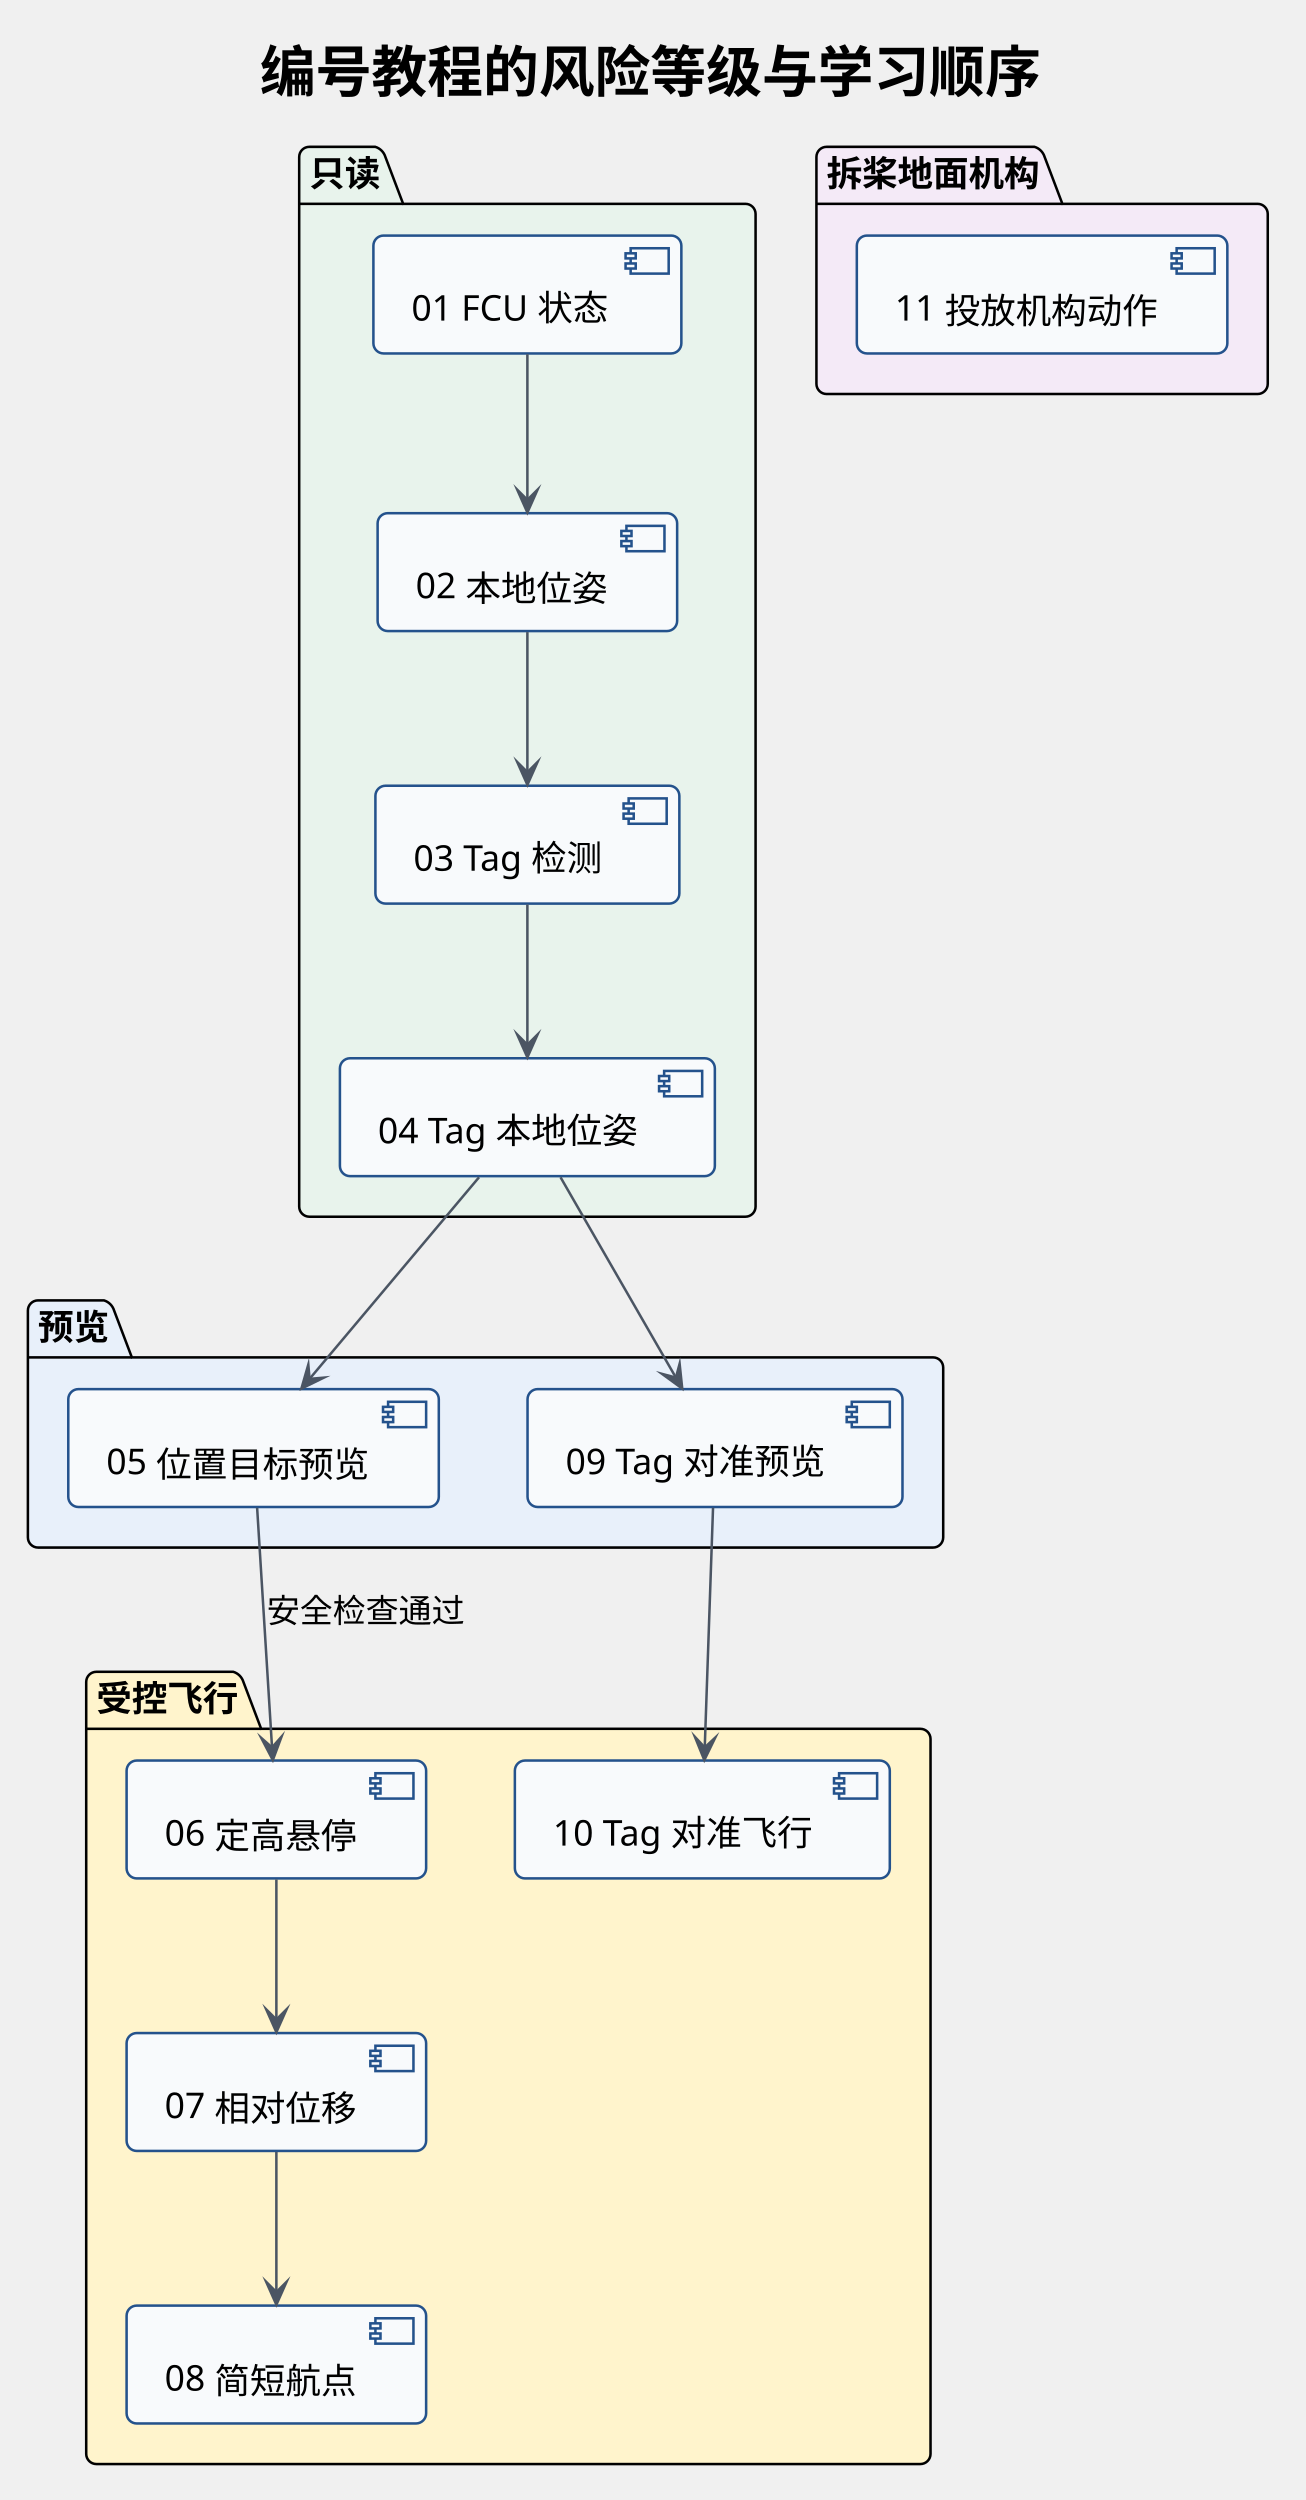
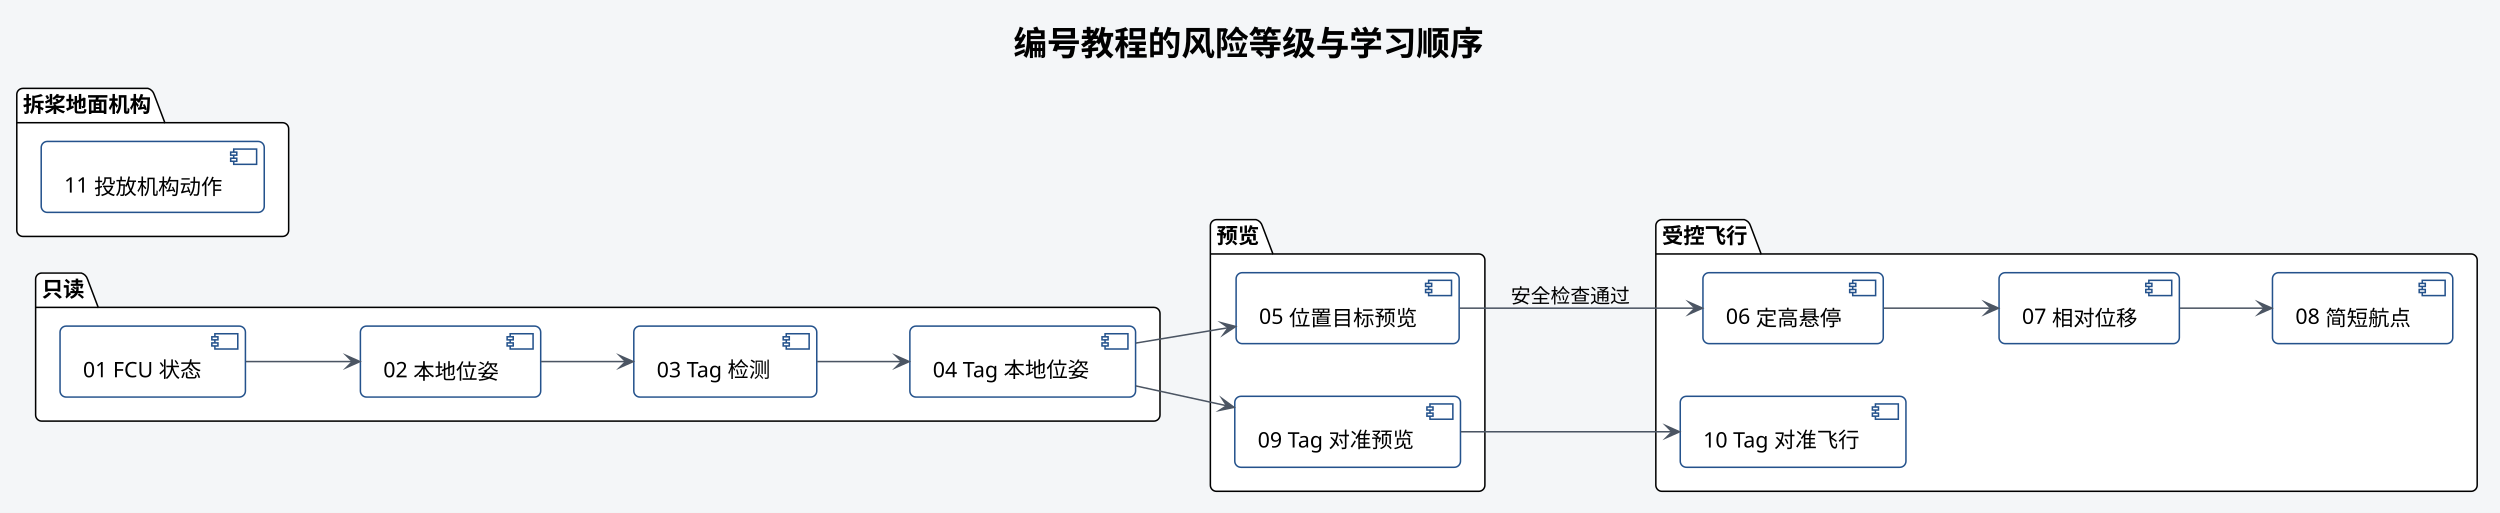
- <svg xmlns="http://www.w3.org/2000/svg" contentStyleType="text/css" data-diagram-type="DESCRIPTION" height="986px" preserveAspectRatio="none" style="width:515px;height:986px;" version="1.1" viewBox="0 0 515 986" width="515px" zoomAndPan="magnify">
+ <svg xmlns="http://www.w3.org/2000/svg" contentStyleType="text/css" data-diagram-type="DESCRIPTION" height="336px" preserveAspectRatio="none" style="width:1638px;height:336px;background:#F4F6F8;" version="1.1" viewBox="0 0 1638 336" width="1638px" zoomAndPan="magnify">
  <defs />
  <g>
-     <g class="title" data-source-line="9">
-       <text fill="#000000" font-family="sans-serif" font-size="22" font-weight="700" lengthAdjust="spacing" textLength="308" x="102.5" y="36.27">编号教程的风险等级与学习顺序</text>
+     <rect fill="#F4F6F8" height="336" style="stroke:none;stroke-width:1;" width="1638" x="0" y="0" />
+     <g class="title" data-source-line="10">
+       <text fill="#000000" font-family="sans-serif" font-size="22" font-weight="700" lengthAdjust="spacing" textLength="308" x="664.025" y="36.27">编号教程的风险等级与学习顺序</text>
    </g>
-     <g class="cluster" data-qualified-name=".." data-source-line="10" id="ent0001">
-       <path d="M122,57.91 L148,57.91 A6,6 0 0 1 152,61.91 L159,80.398 L294,80.398 A4,4 0 0 1 298,84.398 L298,475.87 A4,4 0 0 1 294,479.87 L122,479.87 A4,4 0 0 1 118,475.87 L118,61.91 A4,4 0 0 1 122,57.91" fill="#E8F3EC" style="stroke:#000000;stroke-width:1;" />
-       <line style="stroke:#000000;stroke-width:1;" x1="118" x2="159" y1="80.398" y2="80.398" />
-       <text fill="#000000" font-family="sans-serif" font-size="14" font-weight="700" lengthAdjust="spacing" textLength="28" x="122" y="73.445">只读</text>
+     <g class="cluster" data-qualified-name=".." data-source-line="11" id="ent0001">
+       <path d="M27.34,178.91 L53.34,178.91 A6,6 0 0 1 57.34,182.91 L64.34,201.398 L756.03,201.398 A4,4 0 0 1 760.03,205.398 L760.03,271.91 A4,4 0 0 1 756.03,275.91 L27.34,275.91 A4,4 0 0 1 23.34,271.91 L23.34,182.91 A4,4 0 0 1 27.34,178.91" fill="#FFFFFF" style="stroke:#000000;stroke-width:1;" />
+       <line style="stroke:#000000;stroke-width:1;" x1="23.34" x2="64.34" y1="201.398" y2="201.398" />
+       <text fill="#000000" font-family="sans-serif" font-size="14" font-weight="700" lengthAdjust="spacing" textLength="28" x="27.34" y="194.445">只读</text>
    </g>
-     <g class="cluster" data-qualified-name=".." data-source-line="15" id="ent0009">
-       <path d="M15,512.87 L41,512.87 A6,6 0 0 1 45,516.87 L52,535.358 L368,535.358 A4,4 0 0 1 372,539.358 L372,606.36 A4,4 0 0 1 368,610.36 L15,610.36 A4,4 0 0 1 11,606.36 L11,516.87 A4,4 0 0 1 15,512.87" fill="#E8F0FA" style="stroke:#000000;stroke-width:1;" />
-       <line style="stroke:#000000;stroke-width:1;" x1="11" x2="52" y1="535.358" y2="535.358" />
-       <text fill="#000000" font-family="sans-serif" font-size="14" font-weight="700" lengthAdjust="spacing" textLength="28" x="15" y="528.405">预览</text>
+     <g class="cluster" data-qualified-name=".." data-source-line="16" id="ent0009">
+       <path d="M797.03,143.91 L823.03,143.91 A6,6 0 0 1 827.03,147.91 L834.03,166.398 L968.9,166.398 A4,4 0 0 1 972.9,170.398 L972.9,317.91 A4,4 0 0 1 968.9,321.91 L797.03,321.91 A4,4 0 0 1 793.03,317.91 L793.03,147.91 A4,4 0 0 1 797.03,143.91" fill="#FFFFFF" style="stroke:#000000;stroke-width:1;" />
+       <line style="stroke:#000000;stroke-width:1;" x1="793.03" x2="834.03" y1="166.398" y2="166.398" />
+       <text fill="#000000" font-family="sans-serif" font-size="14" font-weight="700" lengthAdjust="spacing" textLength="28" x="797.03" y="159.445">预览</text>
    </g>
-     <g class="cluster" data-qualified-name="...." data-source-line="19" id="ent0012">
-       <path d="M38,659.36 L92,659.36 A6,6 0 0 1 96,663.36 L103,681.848 L363,681.848 A4,4 0 0 1 367,685.848 L367,967.82 A4,4 0 0 1 363,971.82 L38,971.82 A4,4 0 0 1 34,967.82 L34,663.36 A4,4 0 0 1 38,659.36" fill="#FFF4CC" style="stroke:#000000;stroke-width:1;" />
-       <line style="stroke:#000000;stroke-width:1;" x1="34" x2="103" y1="681.848" y2="681.848" />
-       <text fill="#000000" font-family="sans-serif" font-size="14" font-weight="700" lengthAdjust="spacing" textLength="56" x="38" y="674.895">受控飞行</text>
+     <g class="cluster" data-qualified-name="...." data-source-line="20" id="ent0012">
+       <path d="M1088.9,143.91 L1142.9,143.91 A6,6 0 0 1 1146.9,147.91 L1153.9,166.398 L1619.05,166.398 A4,4 0 0 1 1623.05,170.398 L1623.05,317.91 A4,4 0 0 1 1619.05,321.91 L1088.9,321.91 A4,4 0 0 1 1084.9,317.91 L1084.9,147.91 A4,4 0 0 1 1088.9,143.91" fill="#FFFFFF" style="stroke:#000000;stroke-width:1;" />
+       <line style="stroke:#000000;stroke-width:1;" x1="1084.9" x2="1153.9" y1="166.398" y2="166.398" />
+       <text fill="#000000" font-family="sans-serif" font-size="14" font-weight="700" lengthAdjust="spacing" textLength="56" x="1088.9" y="159.445">受控飞行</text>
    </g>
-     <g class="cluster" data-qualified-name="......" data-source-line="24" id="ent0020">
-       <path d="M326,57.91 L408,57.91 A6,6 0 0 1 412,61.91 L419,80.398 L496,80.398 A4,4 0 0 1 500,84.398 L500,151.4 A4,4 0 0 1 496,155.4 L326,155.4 A4,4 0 0 1 322,151.4 L322,61.91 A4,4 0 0 1 326,57.91" fill="#F4EAF7" style="stroke:#000000;stroke-width:1;" />
-       <line style="stroke:#000000;stroke-width:1;" x1="322" x2="419" y1="80.398" y2="80.398" />
-       <text fill="#000000" font-family="sans-serif" font-size="14" font-weight="700" lengthAdjust="spacing" textLength="84" x="326" y="73.445">拆桨地面机构</text>
+     <g class="cluster" data-qualified-name="......" data-source-line="25" id="ent0020">
+       <path d="M15,57.91 L97,57.91 A6,6 0 0 1 101,61.91 L108,80.398 L185.13,80.398 A4,4 0 0 1 189.13,84.398 L189.13,150.91 A4,4 0 0 1 185.13,154.91 L15,154.91 A4,4 0 0 1 11,150.91 L11,61.91 A4,4 0 0 1 15,57.91" fill="#FFFFFF" style="stroke:#000000;stroke-width:1;" />
+       <line style="stroke:#000000;stroke-width:1;" x1="11" x2="108" y1="80.398" y2="80.398" />
+       <text fill="#000000" font-family="sans-serif" font-size="14" font-weight="700" lengthAdjust="spacing" textLength="84" x="15" y="73.445">拆桨地面机构</text>
    </g>
-     <g class="entity" data-qualified-name="...01 FCU .." data-source-line="11" id="ent0002">
-       <rect fill="#F8FAFC" height="46.488" rx="4" ry="4" style="stroke:#24528C;stroke-width:1;" width="121.457" x="147.27" y="92.91" />
-       <rect fill="#F8FAFC" height="10" style="stroke:#24528C;stroke-width:1;" width="15" x="248.727" y="97.91" />
-       <rect fill="#F8FAFC" height="2" style="stroke:#24528C;stroke-width:1;" width="4" x="246.727" y="99.91" />
-       <rect fill="#F8FAFC" height="2" style="stroke:#24528C;stroke-width:1;" width="4" x="246.727" y="103.91" />
-       <text fill="#000000" font-family="sans-serif" font-size="14" lengthAdjust="spacing" textLength="81.457" x="162.27" y="126.445">01 FCU 状态</text>
+     <g class="entity" data-qualified-name="...01 FCU .." data-source-line="12" id="ent0002">
+       <rect fill="#FFFFFF" height="46.488" rx="4" ry="4" style="stroke:#24528C;stroke-width:1;" width="121.457" x="39.34" y="213.67" />
+       <rect fill="#FFFFFF" height="10" style="stroke:#24528C;stroke-width:1;" width="15" x="140.797" y="218.67" />
+       <rect fill="#FFFFFF" height="2" style="stroke:#24528C;stroke-width:1;" width="4" x="138.797" y="220.67" />
+       <rect fill="#FFFFFF" height="2" style="stroke:#24528C;stroke-width:1;" width="4" x="138.797" y="224.67" />
+       <text fill="#000000" font-family="sans-serif" font-size="14" lengthAdjust="spacing" textLength="81.457" x="54.34" y="247.205">01 FCU 状态</text>
    </g>
-     <g class="entity" data-qualified-name="...02 ...." data-source-line="11" id="ent0003">
-       <rect fill="#F8FAFC" height="46.488" rx="4" ry="4" style="stroke:#24528C;stroke-width:1;" width="118.135" x="148.93" y="202.4" />
-       <rect fill="#F8FAFC" height="10" style="stroke:#24528C;stroke-width:1;" width="15" x="247.065" y="207.4" />
-       <rect fill="#F8FAFC" height="2" style="stroke:#24528C;stroke-width:1;" width="4" x="245.065" y="209.4" />
-       <rect fill="#F8FAFC" height="2" style="stroke:#24528C;stroke-width:1;" width="4" x="245.065" y="213.4" />
-       <text fill="#000000" font-family="sans-serif" font-size="14" lengthAdjust="spacing" textLength="78.135" x="163.93" y="235.935">02 本地位姿</text>
+     <g class="entity" data-qualified-name="...02 ...." data-source-line="12" id="ent0003">
+       <rect fill="#FFFFFF" height="46.488" rx="4" ry="4" style="stroke:#24528C;stroke-width:1;" width="118.135" x="236.13" y="213.67" />
+       <rect fill="#FFFFFF" height="10" style="stroke:#24528C;stroke-width:1;" width="15" x="334.265" y="218.67" />
+       <rect fill="#FFFFFF" height="2" style="stroke:#24528C;stroke-width:1;" width="4" x="332.265" y="220.67" />
+       <rect fill="#FFFFFF" height="2" style="stroke:#24528C;stroke-width:1;" width="4" x="332.265" y="224.67" />
+       <text fill="#000000" font-family="sans-serif" font-size="14" lengthAdjust="spacing" textLength="78.135" x="251.13" y="247.205">02 本地位姿</text>
    </g>
-     <g class="entity" data-qualified-name="...03 Tag .." data-source-line="12" id="ent0005">
-       <rect fill="#F8FAFC" height="46.488" rx="4" ry="4" style="stroke:#24528C;stroke-width:1;" width="119.878" x="148.06" y="309.89" />
-       <rect fill="#F8FAFC" height="10" style="stroke:#24528C;stroke-width:1;" width="15" x="247.938" y="314.89" />
-       <rect fill="#F8FAFC" height="2" style="stroke:#24528C;stroke-width:1;" width="4" x="245.938" y="316.89" />
-       <rect fill="#F8FAFC" height="2" style="stroke:#24528C;stroke-width:1;" width="4" x="245.938" y="320.89" />
-       <text fill="#000000" font-family="sans-serif" font-size="14" lengthAdjust="spacing" textLength="79.878" x="163.06" y="343.425">03 Tag 检测</text>
+     <g class="entity" data-qualified-name="...03 Tag .." data-source-line="13" id="ent0005">
+       <rect fill="#FFFFFF" height="46.488" rx="4" ry="4" style="stroke:#24528C;stroke-width:1;" width="119.878" x="415.27" y="213.67" />
+       <rect fill="#FFFFFF" height="10" style="stroke:#24528C;stroke-width:1;" width="15" x="515.148" y="218.67" />
+       <rect fill="#FFFFFF" height="2" style="stroke:#24528C;stroke-width:1;" width="4" x="513.148" y="220.67" />
+       <rect fill="#FFFFFF" height="2" style="stroke:#24528C;stroke-width:1;" width="4" x="513.148" y="224.67" />
+       <text fill="#000000" font-family="sans-serif" font-size="14" lengthAdjust="spacing" textLength="79.878" x="430.27" y="247.205">03 Tag 检测</text>
    </g>
-     <g class="entity" data-qualified-name="...04 Tag ...." data-source-line="13" id="ent0007">
-       <rect fill="#F8FAFC" height="46.488" rx="4" ry="4" style="stroke:#24528C;stroke-width:1;" width="147.878" x="134.06" y="417.38" />
-       <rect fill="#F8FAFC" height="10" style="stroke:#24528C;stroke-width:1;" width="15" x="261.938" y="422.38" />
-       <rect fill="#F8FAFC" height="2" style="stroke:#24528C;stroke-width:1;" width="4" x="259.938" y="424.38" />
-       <rect fill="#F8FAFC" height="2" style="stroke:#24528C;stroke-width:1;" width="4" x="259.938" y="428.38" />
-       <text fill="#000000" font-family="sans-serif" font-size="14" lengthAdjust="spacing" textLength="107.878" x="149.06" y="450.915">04 Tag 本地位姿</text>
+     <g class="entity" data-qualified-name="...04 Tag ...." data-source-line="14" id="ent0007">
+       <rect fill="#FFFFFF" height="46.488" rx="4" ry="4" style="stroke:#24528C;stroke-width:1;" width="147.878" x="596.15" y="213.67" />
+       <rect fill="#FFFFFF" height="10" style="stroke:#24528C;stroke-width:1;" width="15" x="724.028" y="218.67" />
+       <rect fill="#FFFFFF" height="2" style="stroke:#24528C;stroke-width:1;" width="4" x="722.028" y="220.67" />
+       <rect fill="#FFFFFF" height="2" style="stroke:#24528C;stroke-width:1;" width="4" x="722.028" y="224.67" />
+       <text fill="#000000" font-family="sans-serif" font-size="14" lengthAdjust="spacing" textLength="107.878" x="611.15" y="247.205">04 Tag 本地位姿</text>
    </g>
-     <g class="entity" data-qualified-name="...05 ......" data-source-line="16" id="ent0010">
-       <rect fill="#F8FAFC" height="46.488" rx="4" ry="4" style="stroke:#24528C;stroke-width:1;" width="146.135" x="26.93" y="547.87" />
-       <rect fill="#F8FAFC" height="10" style="stroke:#24528C;stroke-width:1;" width="15" x="153.065" y="552.87" />
-       <rect fill="#F8FAFC" height="2" style="stroke:#24528C;stroke-width:1;" width="4" x="151.065" y="554.87" />
-       <rect fill="#F8FAFC" height="2" style="stroke:#24528C;stroke-width:1;" width="4" x="151.065" y="558.87" />
-       <text fill="#000000" font-family="sans-serif" font-size="14" lengthAdjust="spacing" textLength="106.135" x="41.93" y="581.405">05 位置目标预览</text>
+     <g class="entity" data-qualified-name="...05 ......" data-source-line="17" id="ent0010">
+       <rect fill="#FFFFFF" height="46.488" rx="4" ry="4" style="stroke:#24528C;stroke-width:1;" width="146.135" x="809.9" y="178.67" />
+       <rect fill="#FFFFFF" height="10" style="stroke:#24528C;stroke-width:1;" width="15" x="936.035" y="183.67" />
+       <rect fill="#FFFFFF" height="2" style="stroke:#24528C;stroke-width:1;" width="4" x="934.035" y="185.67" />
+       <rect fill="#FFFFFF" height="2" style="stroke:#24528C;stroke-width:1;" width="4" x="934.035" y="189.67" />
+       <text fill="#000000" font-family="sans-serif" font-size="14" lengthAdjust="spacing" textLength="106.135" x="824.9" y="212.205">05 位置目标预览</text>
    </g>
-     <g class="entity" data-qualified-name="...09 Tag ...." data-source-line="17" id="ent0011">
-       <rect fill="#F8FAFC" height="46.488" rx="4" ry="4" style="stroke:#24528C;stroke-width:1;" width="147.878" x="208.06" y="547.87" />
-       <rect fill="#F8FAFC" height="10" style="stroke:#24528C;stroke-width:1;" width="15" x="335.938" y="552.87" />
-       <rect fill="#F8FAFC" height="2" style="stroke:#24528C;stroke-width:1;" width="4" x="333.938" y="554.87" />
-       <rect fill="#F8FAFC" height="2" style="stroke:#24528C;stroke-width:1;" width="4" x="333.938" y="558.87" />
-       <text fill="#000000" font-family="sans-serif" font-size="14" lengthAdjust="spacing" textLength="107.878" x="223.06" y="581.405">09 Tag 对准预览</text>
+     <g class="entity" data-qualified-name="...09 Tag ...." data-source-line="18" id="ent0011">
+       <rect fill="#FFFFFF" height="46.488" rx="4" ry="4" style="stroke:#24528C;stroke-width:1;" width="147.878" x="809.03" y="259.67" />
+       <rect fill="#FFFFFF" height="10" style="stroke:#24528C;stroke-width:1;" width="15" x="936.908" y="264.67" />
+       <rect fill="#FFFFFF" height="2" style="stroke:#24528C;stroke-width:1;" width="4" x="934.908" y="266.67" />
+       <rect fill="#FFFFFF" height="2" style="stroke:#24528C;stroke-width:1;" width="4" x="934.908" y="270.67" />
+       <text fill="#000000" font-family="sans-serif" font-size="14" lengthAdjust="spacing" textLength="107.878" x="824.03" y="293.205">09 Tag 对准预览</text>
    </g>
-     <g class="entity" data-qualified-name=".....06 ...." data-source-line="20" id="ent0013">
-       <rect fill="#F8FAFC" height="46.488" rx="4" ry="4" style="stroke:#24528C;stroke-width:1;" width="118.135" x="49.93" y="694.36" />
-       <rect fill="#F8FAFC" height="10" style="stroke:#24528C;stroke-width:1;" width="15" x="148.065" y="699.36" />
-       <rect fill="#F8FAFC" height="2" style="stroke:#24528C;stroke-width:1;" width="4" x="146.065" y="701.36" />
-       <rect fill="#F8FAFC" height="2" style="stroke:#24528C;stroke-width:1;" width="4" x="146.065" y="705.36" />
-       <text fill="#000000" font-family="sans-serif" font-size="14" lengthAdjust="spacing" textLength="78.135" x="64.93" y="727.895">06 定高悬停</text>
+     <g class="entity" data-qualified-name=".....06 ...." data-source-line="21" id="ent0013">
+       <rect fill="#FFFFFF" height="46.488" rx="4" ry="4" style="stroke:#24528C;stroke-width:1;" width="118.135" x="1115.77" y="178.67" />
+       <rect fill="#FFFFFF" height="10" style="stroke:#24528C;stroke-width:1;" width="15" x="1213.905" y="183.67" />
+       <rect fill="#FFFFFF" height="2" style="stroke:#24528C;stroke-width:1;" width="4" x="1211.905" y="185.67" />
+       <rect fill="#FFFFFF" height="2" style="stroke:#24528C;stroke-width:1;" width="4" x="1211.905" y="189.67" />
+       <text fill="#000000" font-family="sans-serif" font-size="14" lengthAdjust="spacing" textLength="78.135" x="1130.77" y="212.205">06 定高悬停</text>
    </g>
-     <g class="entity" data-qualified-name=".....07 ...." data-source-line="20" id="ent0014">
-       <rect fill="#F8FAFC" height="46.488" rx="4" ry="4" style="stroke:#24528C;stroke-width:1;" width="118.135" x="49.93" y="801.84" />
-       <rect fill="#F8FAFC" height="10" style="stroke:#24528C;stroke-width:1;" width="15" x="148.065" y="806.84" />
-       <rect fill="#F8FAFC" height="2" style="stroke:#24528C;stroke-width:1;" width="4" x="146.065" y="808.84" />
-       <rect fill="#F8FAFC" height="2" style="stroke:#24528C;stroke-width:1;" width="4" x="146.065" y="812.84" />
-       <text fill="#000000" font-family="sans-serif" font-size="14" lengthAdjust="spacing" textLength="78.135" x="64.93" y="835.375">07 相对位移</text>
+     <g class="entity" data-qualified-name=".....07 ...." data-source-line="21" id="ent0014">
+       <rect fill="#FFFFFF" height="46.488" rx="4" ry="4" style="stroke:#24528C;stroke-width:1;" width="118.135" x="1309.78" y="178.67" />
+       <rect fill="#FFFFFF" height="10" style="stroke:#24528C;stroke-width:1;" width="15" x="1407.915" y="183.67" />
+       <rect fill="#FFFFFF" height="2" style="stroke:#24528C;stroke-width:1;" width="4" x="1405.915" y="185.67" />
+       <rect fill="#FFFFFF" height="2" style="stroke:#24528C;stroke-width:1;" width="4" x="1405.915" y="189.67" />
+       <text fill="#000000" font-family="sans-serif" font-size="14" lengthAdjust="spacing" textLength="78.135" x="1324.78" y="212.205">07 相对位移</text>
    </g>
-     <g class="entity" data-qualified-name=".....08 ...." data-source-line="21" id="ent0016">
-       <rect fill="#F8FAFC" height="46.488" rx="4" ry="4" style="stroke:#24528C;stroke-width:1;" width="118.135" x="49.93" y="909.33" />
-       <rect fill="#F8FAFC" height="10" style="stroke:#24528C;stroke-width:1;" width="15" x="148.065" y="914.33" />
-       <rect fill="#F8FAFC" height="2" style="stroke:#24528C;stroke-width:1;" width="4" x="146.065" y="916.33" />
-       <rect fill="#F8FAFC" height="2" style="stroke:#24528C;stroke-width:1;" width="4" x="146.065" y="920.33" />
-       <text fill="#000000" font-family="sans-serif" font-size="14" lengthAdjust="spacing" textLength="78.135" x="64.93" y="942.865">08 简短航点</text>
+     <g class="entity" data-qualified-name=".....08 ...." data-source-line="22" id="ent0016">
+       <rect fill="#FFFFFF" height="46.488" rx="4" ry="4" style="stroke:#24528C;stroke-width:1;" width="118.135" x="1488.92" y="178.67" />
+       <rect fill="#FFFFFF" height="10" style="stroke:#24528C;stroke-width:1;" width="15" x="1587.055" y="183.67" />
+       <rect fill="#FFFFFF" height="2" style="stroke:#24528C;stroke-width:1;" width="4" x="1585.055" y="185.67" />
+       <rect fill="#FFFFFF" height="2" style="stroke:#24528C;stroke-width:1;" width="4" x="1585.055" y="189.67" />
+       <text fill="#000000" font-family="sans-serif" font-size="14" lengthAdjust="spacing" textLength="78.135" x="1503.92" y="212.205">08 简短航点</text>
    </g>
-     <g class="entity" data-qualified-name=".....10 Tag ...." data-source-line="22" id="ent0018">
-       <rect fill="#F8FAFC" height="46.488" rx="4" ry="4" style="stroke:#24528C;stroke-width:1;" width="147.878" x="203.06" y="694.36" />
-       <rect fill="#F8FAFC" height="10" style="stroke:#24528C;stroke-width:1;" width="15" x="330.938" y="699.36" />
-       <rect fill="#F8FAFC" height="2" style="stroke:#24528C;stroke-width:1;" width="4" x="328.938" y="701.36" />
-       <rect fill="#F8FAFC" height="2" style="stroke:#24528C;stroke-width:1;" width="4" x="328.938" y="705.36" />
-       <text fill="#000000" font-family="sans-serif" font-size="14" lengthAdjust="spacing" textLength="107.878" x="218.06" y="727.895">10 Tag 对准飞行</text>
+     <g class="entity" data-qualified-name=".....10 Tag ...." data-source-line="23" id="ent0018">
+       <rect fill="#FFFFFF" height="46.488" rx="4" ry="4" style="stroke:#24528C;stroke-width:1;" width="147.878" x="1100.9" y="259.67" />
+       <rect fill="#FFFFFF" height="10" style="stroke:#24528C;stroke-width:1;" width="15" x="1228.778" y="264.67" />
+       <rect fill="#FFFFFF" height="2" style="stroke:#24528C;stroke-width:1;" width="4" x="1226.778" y="266.67" />
+       <rect fill="#FFFFFF" height="2" style="stroke:#24528C;stroke-width:1;" width="4" x="1226.778" y="270.67" />
+       <text fill="#000000" font-family="sans-serif" font-size="14" lengthAdjust="spacing" textLength="107.878" x="1115.9" y="293.205">10 Tag 对准飞行</text>
    </g>
-     <g class="entity" data-qualified-name=".......11 ......" data-source-line="25" id="ent0021">
-       <rect fill="#F8FAFC" height="46.488" rx="4" ry="4" style="stroke:#24528C;stroke-width:1;" width="146.135" x="337.93" y="92.91" />
-       <rect fill="#F8FAFC" height="10" style="stroke:#24528C;stroke-width:1;" width="15" x="464.065" y="97.91" />
-       <rect fill="#F8FAFC" height="2" style="stroke:#24528C;stroke-width:1;" width="4" x="462.065" y="99.91" />
-       <rect fill="#F8FAFC" height="2" style="stroke:#24528C;stroke-width:1;" width="4" x="462.065" y="103.91" />
-       <text fill="#000000" font-family="sans-serif" font-size="14" lengthAdjust="spacing" textLength="106.135" x="352.93" y="126.445">11 投放机构动作</text>
+     <g class="entity" data-qualified-name=".......11 ......" data-source-line="26" id="ent0021">
+       <rect fill="#FFFFFF" height="46.488" rx="4" ry="4" style="stroke:#24528C;stroke-width:1;" width="146.135" x="27" y="92.67" />
+       <rect fill="#FFFFFF" height="10" style="stroke:#24528C;stroke-width:1;" width="15" x="153.135" y="97.67" />
+       <rect fill="#FFFFFF" height="2" style="stroke:#24528C;stroke-width:1;" width="4" x="151.135" y="99.67" />
+       <rect fill="#FFFFFF" height="2" style="stroke:#24528C;stroke-width:1;" width="4" x="151.135" y="103.67" />
+       <text fill="#000000" font-family="sans-serif" font-size="14" lengthAdjust="spacing" textLength="106.135" x="42" y="126.205">11 投放机构动作</text>
    </g>
-     <g class="link" data-entity-1="ent0002" data-entity-2="ent0003" data-link-type="dependency" data-source-line="11" id="lnk4">
-       <path d="M208,139.69 C208,158.04 208,178.81 208,197.14" fill="none" id="01 FCU 状态-to-02 本地位姿" style="stroke:#4B5563;stroke-width:1;" />
-       <polygon fill="#4B5563" points="208,202.14,212,193.14,208,197.14,204,193.14,208,202.14" style="stroke:#4B5563;stroke-width:1;stroke-linejoin:miter;stroke-miterlimit:10;" />
+     <g class="link" data-entity-1="ent0002" data-entity-2="ent0003" data-link-type="dependency" data-source-line="12" id="lnk4">
+       <path d="M161.12,236.91 C184.93,236.91 207.21,236.91 230.84,236.91" fill="none" id="01 FCU 状态-to-02 本地位姿" style="stroke:#4B5563;stroke-width:1;" />
+       <polygon fill="#4B5563" points="235.84,236.91,226.84,232.91,230.84,236.91,226.84,240.91,235.84,236.91" style="stroke:#4B5563;stroke-width:1;stroke-linejoin:miter;stroke-miterlimit:10;" />
    </g>
-     <g class="link" data-entity-1="ent0003" data-entity-2="ent0005" data-link-type="dependency" data-source-line="12" id="lnk6">
-       <path d="M208,249.28 C208,267.07 208,286.75 208,304.54" fill="none" id="02 本地位姿-to-03 Tag 检测" style="stroke:#4B5563;stroke-width:1;" />
-       <polygon fill="#4B5563" points="208,309.54,212,300.54,208,304.54,204,300.54,208,309.54" style="stroke:#4B5563;stroke-width:1;stroke-linejoin:miter;stroke-miterlimit:10;" />
+     <g class="link" data-entity-1="ent0003" data-entity-2="ent0005" data-link-type="dependency" data-source-line="13" id="lnk6">
+       <path d="M354.49,236.91 C373.85,236.91 390.43,236.91 409.88,236.91" fill="none" id="02 本地位姿-to-03 Tag 检测" style="stroke:#4B5563;stroke-width:1;" />
+       <polygon fill="#4B5563" points="414.88,236.91,405.88,232.91,409.88,236.91,405.88,240.91,414.88,236.91" style="stroke:#4B5563;stroke-width:1;stroke-linejoin:miter;stroke-miterlimit:10;" />
    </g>
-     <g class="link" data-entity-1="ent0005" data-entity-2="ent0007" data-link-type="dependency" data-source-line="13" id="lnk8">
-       <path d="M208,356.76 C208,374.56 208,394.24 208,412.03" fill="none" id="03 Tag 检测-to-04 Tag 本地位姿" style="stroke:#4B5563;stroke-width:1;" />
-       <polygon fill="#4B5563" points="208,417.03,212,408.03,208,412.03,204,408.03,208,417.03" style="stroke:#4B5563;stroke-width:1;stroke-linejoin:miter;stroke-miterlimit:10;" />
+     <g class="link" data-entity-1="ent0005" data-entity-2="ent0007" data-link-type="dependency" data-source-line="14" id="lnk8">
+       <path d="M535.39,236.91 C554.44,236.91 570.77,236.91 590.71,236.91" fill="none" id="03 Tag 检测-to-04 Tag 本地位姿" style="stroke:#4B5563;stroke-width:1;" />
+       <polygon fill="#4B5563" points="595.71,236.91,586.71,232.91,590.71,236.91,586.71,240.91,595.71,236.91" style="stroke:#4B5563;stroke-width:1;stroke-linejoin:miter;stroke-miterlimit:10;" />
    </g>
-     <g class="link" data-entity-1="ent0013" data-entity-2="ent0014" data-link-type="dependency" data-source-line="20" id="lnk15">
-       <path d="M109,741.23 C109,759.03 109,778.71 109,796.5" fill="none" id="06 定高悬停-to-07 相对位移" style="stroke:#4B5563;stroke-width:1;" />
-       <polygon fill="#4B5563" points="109,801.5,113,792.5,109,796.5,105,792.5,109,801.5" style="stroke:#4B5563;stroke-width:1;stroke-linejoin:miter;stroke-miterlimit:10;" />
+     <g class="link" data-entity-1="ent0013" data-entity-2="ent0014" data-link-type="dependency" data-source-line="21" id="lnk15">
+       <path d="M1234.23,201.91 C1258.06,201.91 1280.57,201.91 1304.41,201.91" fill="none" id="06 定高悬停-to-07 相对位移" style="stroke:#4B5563;stroke-width:1;" />
+       <polygon fill="#4B5563" points="1309.41,201.91,1300.41,197.91,1304.41,201.91,1300.41,205.91,1309.41,201.91" style="stroke:#4B5563;stroke-width:1;stroke-linejoin:miter;stroke-miterlimit:10;" />
    </g>
-     <g class="link" data-entity-1="ent0014" data-entity-2="ent0016" data-link-type="dependency" data-source-line="21" id="lnk17">
-       <path d="M109,848.72 C109,866.52 109,886.19 109,903.98" fill="none" id="07 相对位移-to-08 简短航点" style="stroke:#4B5563;stroke-width:1;" />
-       <polygon fill="#4B5563" points="109,908.98,113,899.98,109,903.98,105,899.98,109,908.98" style="stroke:#4B5563;stroke-width:1;stroke-linejoin:miter;stroke-miterlimit:10;" />
+     <g class="link" data-entity-1="ent0014" data-entity-2="ent0016" data-link-type="dependency" data-source-line="22" id="lnk17">
+       <path d="M1428.34,201.91 C1447.69,201.91 1464.21,201.91 1483.55,201.91" fill="none" id="07 相对位移-to-08 简短航点" style="stroke:#4B5563;stroke-width:1;" />
+       <polygon fill="#4B5563" points="1488.55,201.91,1479.55,197.91,1483.55,201.91,1479.55,205.91,1488.55,201.91" style="stroke:#4B5563;stroke-width:1;stroke-linejoin:miter;stroke-miterlimit:10;" />
    </g>
-     <g class="link" data-entity-1="ent0011" data-entity-2="ent0018" data-link-type="dependency" data-source-line="22" id="lnk19">
-       <path d="M281.22,594.69 C280.28,621.83 278.882,662.113 277.952,689.183" fill="none" id="09 Tag 对准预览-to-10 Tag 对准飞行" style="stroke:#4B5563;stroke-width:1;" />
-       <polygon fill="#4B5563" points="277.78,694.18,282.087,685.323,277.952,689.183,274.091,685.048,277.78,694.18" style="stroke:#4B5563;stroke-width:1;stroke-linejoin:miter;stroke-miterlimit:10;" />
+     <g class="link" data-entity-1="ent0011" data-entity-2="ent0018" data-link-type="dependency" data-source-line="23" id="lnk19">
+       <path d="M957.11,282.91 C1000.97,282.91 1051.57,282.91 1095.47,282.91" fill="none" id="09 Tag 对准预览-to-10 Tag 对准飞行" style="stroke:#4B5563;stroke-width:1;" />
+       <polygon fill="#4B5563" points="1100.47,282.91,1091.47,278.91,1095.47,282.91,1091.47,286.91,1100.47,282.91" style="stroke:#4B5563;stroke-width:1;stroke-linejoin:miter;stroke-miterlimit:10;" />
    </g>
-     <g class="link" data-entity-1="ent0007" data-entity-2="ent0010" data-link-type="dependency" data-source-line="27" id="lnk22">
-       <path d="M188.94,464.3 C169.2,487.78 141.757,520.433 122.087,543.833" fill="none" id="04 Tag 本地位姿-to-05 位置目标预览" style="stroke:#4B5563;stroke-width:1;" />
-       <polygon fill="#4B5563" points="118.87,547.66,127.723,543.345,122.087,543.833,121.599,538.197,118.87,547.66" style="stroke:#4B5563;stroke-width:1;stroke-linejoin:miter;stroke-miterlimit:10;" />
+     <g class="link" data-entity-1="ent0007" data-entity-2="ent0010" data-link-type="dependency" data-source-line="28" id="lnk22">
+       <path d="M744.25,224.77 C765.42,221.25 783.588,218.24 804.708,214.73" fill="none" id="04 Tag 本地位姿-to-05 位置目标预览" style="stroke:#4B5563;stroke-width:1;" />
+       <polygon fill="#4B5563" points="809.64,213.91,800.106,211.44,804.708,214.73,801.418,219.332,809.64,213.91" style="stroke:#4B5563;stroke-width:1;stroke-linejoin:miter;stroke-miterlimit:10;" />
    </g>
-     <g class="link" data-entity-1="ent0007" data-entity-2="ent0011" data-link-type="dependency" data-source-line="28" id="lnk23">
-       <path d="M221.06,464.3 C234.59,487.78 253.094,519.928 266.574,543.328" fill="none" id="04 Tag 本地位姿-to-09 Tag 对准预览" style="stroke:#4B5563;stroke-width:1;" />
-       <polygon fill="#4B5563" points="269.07,547.66,268.043,537.865,266.574,543.328,261.111,541.858,269.07,547.66" style="stroke:#4B5563;stroke-width:1;stroke-linejoin:miter;stroke-miterlimit:10;" />
+     <g class="link" data-entity-1="ent0007" data-entity-2="ent0011" data-link-type="dependency" data-source-line="29" id="lnk23">
+       <path d="M744.25,252.87 C765.07,257.41 782.855,261.295 803.685,265.835" fill="none" id="04 Tag 本地位姿-to-09 Tag 对准预览" style="stroke:#4B5563;stroke-width:1;" />
+       <polygon fill="#4B5563" points="808.57,266.9,800.628,261.075,803.685,265.835,798.925,268.892,808.57,266.9" style="stroke:#4B5563;stroke-width:1;stroke-linejoin:miter;stroke-miterlimit:10;" />
    </g>
-     <g class="link" data-entity-1="ent0010" data-entity-2="ent0013" data-link-type="dependency" data-source-line="29" id="lnk24">
-       <path d="M101.41,594.69 C103.1,621.83 105.61,662.12 107.29,689.19" fill="none" id="05 位置目标预览-to-06 定高悬停" style="stroke:#4B5563;stroke-width:1;" />
-       <polygon fill="#4B5563" points="107.6,694.18,111.035,684.95,107.29,689.19,103.05,685.445,107.6,694.18" style="stroke:#4B5563;stroke-width:1;stroke-linejoin:miter;stroke-miterlimit:10;" />
-       <text fill="#000000" font-family="sans-serif" font-size="13" lengthAdjust="spacing" textLength="78" x="105.23" y="639.928">安全检查通过</text>
+     <g class="link" data-entity-1="ent0010" data-entity-2="ent0013" data-link-type="dependency" data-source-line="30" id="lnk24">
+       <path d="M956.37,201.91 C1005.5,201.91 1064.62,201.91 1110.48,201.91" fill="none" id="05 位置目标预览-to-06 定高悬停" style="stroke:#4B5563;stroke-width:1;" />
+       <polygon fill="#4B5563" points="1115.48,201.91,1106.48,197.91,1110.48,201.91,1106.48,205.91,1115.48,201.91" style="stroke:#4B5563;stroke-width:1;stroke-linejoin:miter;stroke-miterlimit:10;" />
+       <text fill="#000000" font-family="sans-serif" font-size="13" lengthAdjust="spacing" textLength="78" x="989.9" y="198.478">安全检查通过</text>
    </g>
  </g>
</svg>
